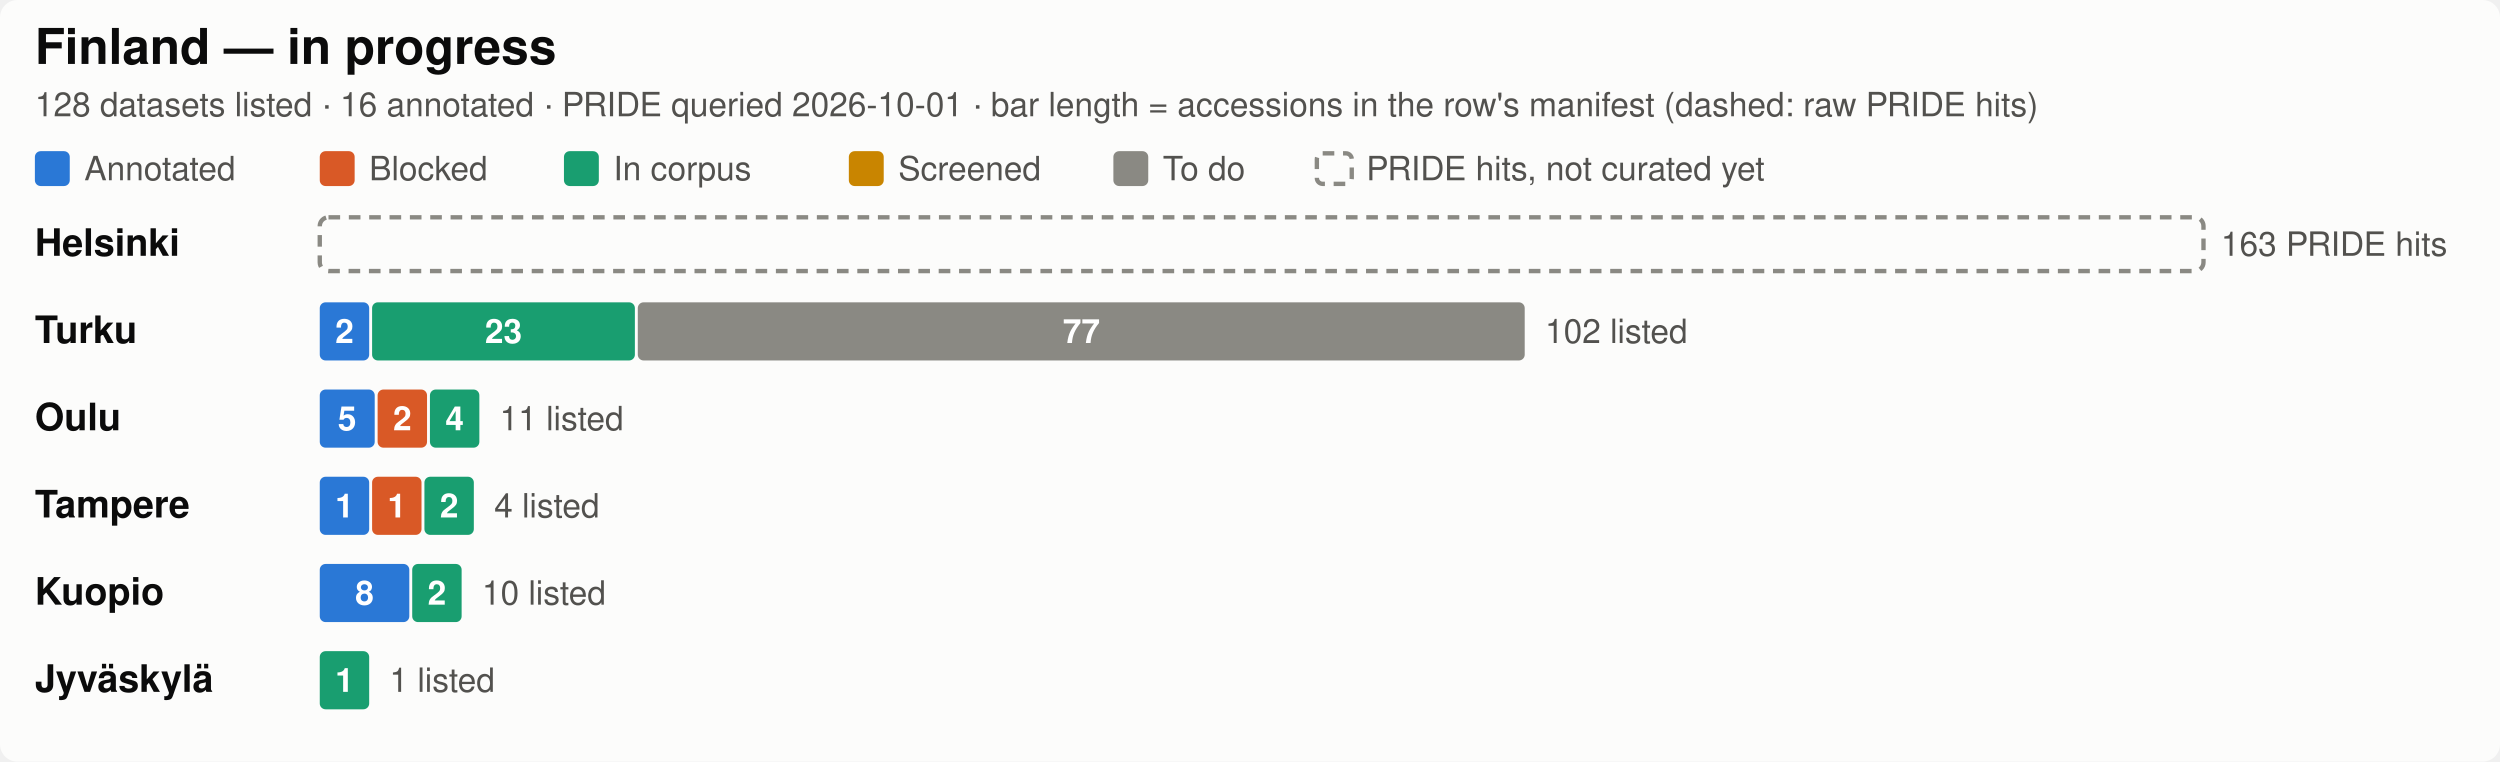
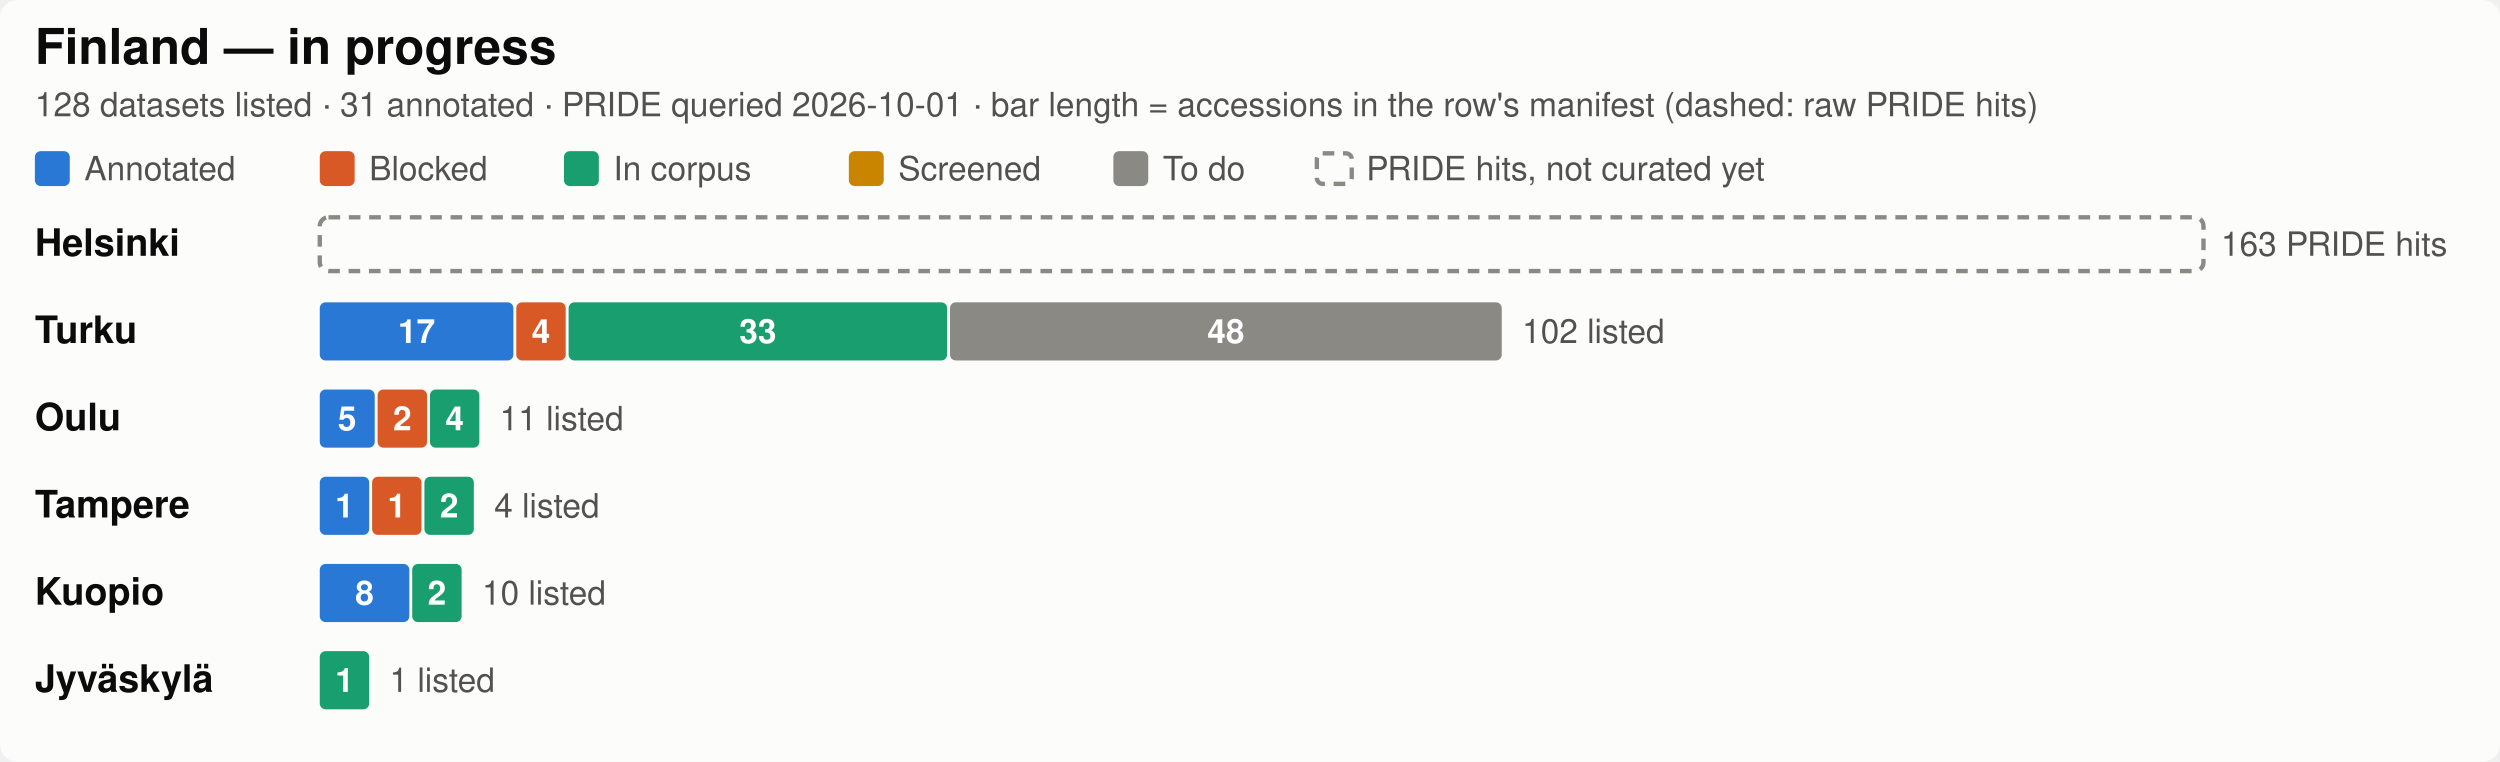
<svg xmlns="http://www.w3.org/2000/svg" width="860" height="262" viewBox="0 0 860 262" role="img" aria-label="Finland SDRF progress by city">
  <style>
  .bg { fill: #fcfcfb; }
  .title { fill: #0b0b0b; font-size: 17px; font-weight: 600; }
  .city { fill: #0b0b0b; font-size: 13px; font-weight: 600; }
  .sub, .legend, .total { fill: #52514e; font-size: 11.5px; }
  .seg { font-size: 11.5px; font-weight: 600; fill: #ffffff; font-variant-numeric: tabular-nums; }
  .uncurated { fill: none; stroke: #8a8983; stroke-width: 1.5; stroke-dasharray: 4 3; }
  text { font-family: -apple-system, "Segoe UI", Helvetica, Arial, sans-serif; }
  .c-annotated { fill: #2a78d6; }
  .c-blocked { fill: #d95926; }
  .c-in_corpus { fill: #199e70; }
  .c-screened { fill: #c98500; }
  .c-todo { fill: #8a8983; }

  @media (prefers-color-scheme: dark) {
    .bg { fill: #1a1a19; }
    .title, .city { fill: #ffffff; }
    .sub, .legend, .total { fill: #c3c2b7; }
    .uncurated { stroke: #8f8e86; }
    .c-annotated { fill: #3987e5; }
    .c-blocked { fill: #d95926; }
    .c-in_corpus { fill: #199e70; }
    .c-screened { fill: #c98500; }
    .c-todo { fill: #6b6a65; }
  }
</style>
  <rect class="bg" width="860" height="262" rx="6" />
  <text class="title" x="12" y="22">Finland — in progress</text>
-   <text class="sub" x="12" y="40">128 datasets listed · 16 annotated · PRIDE queried 2026-10-01 · bar length = accessions in the row's manifest (dashed: raw PRIDE hits)</text>
+   <text class="sub" x="12" y="40">128 datasets listed · 31 annotated · PRIDE queried 2026-10-01 · bar length = accessions in the row's manifest (dashed: raw PRIDE hits)</text>
  <rect class="c-annotated" fill="#2a78d6" x="12" y="52" width="12" height="12" rx="2" />
  <text class="legend" x="29" y="62">Annotated</text>
  <rect class="c-blocked" fill="#d95926" x="110" y="52" width="12" height="12" rx="2" />
  <text class="legend" x="127" y="62">Blocked</text>
  <rect class="c-in_corpus" fill="#199e70" x="194" y="52" width="12" height="12" rx="2" />
  <text class="legend" x="211" y="62">In corpus</text>
  <rect class="c-screened" fill="#c98500" x="292" y="52" width="12" height="12" rx="2" />
  <text class="legend" x="309" y="62">Screened</text>
  <rect class="c-todo" fill="#8a8983" x="383" y="52" width="12" height="12" rx="2" />
  <text class="legend" x="400" y="62">To do</text>
  <rect class="uncurated" fill="none" stroke="#8a8983" x="453" y="52.75" width="12" height="10.5" rx="2" />
  <text class="legend" x="470" y="62">PRIDE hits, not curated yet</text>
  <text class="city" x="12" y="88.0">Helsinki</text>
  <rect class="uncurated" fill="none" stroke="#8a8983" x="110" y="74.75" width="648.0" height="18.5" rx="3" />
  <text class="total" x="764.0" y="88.0">163 PRIDE hits</text>
  <text class="city" x="12" y="118.0">Turku</text>
-   <rect class="c-annotated" fill="#2a78d6" x="110.0" y="104" width="17.0" height="20" rx="2" />
-   <text class="seg" x="118.5" y="118.0" text-anchor="middle">2</text>
-   <rect class="c-in_corpus" fill="#199e70" x="128.0" y="104" width="90.4" height="20" rx="2" />
-   <text class="seg" x="173.2" y="118.0" text-anchor="middle">23</text>
-   <rect class="c-todo" fill="#8a8983" x="219.4" y="104" width="305.1" height="20" rx="2" />
-   <text class="seg" x="372.0" y="118.0" text-anchor="middle">77</text>
-   <text class="total" x="531.5" y="118.0">102 listed</text>
+   <rect class="c-annotated" fill="#2a78d6" x="110.0" y="104" width="66.6" height="20" rx="2" />
+   <text class="seg" x="143.3" y="118.0" text-anchor="middle">17</text>
+   <rect class="c-blocked" fill="#d95926" x="177.6" y="104" width="17.0" height="20" rx="2" />
+   <text class="seg" x="186.1" y="118.0" text-anchor="middle">4</text>
+   <rect class="c-in_corpus" fill="#199e70" x="195.6" y="104" width="130.2" height="20" rx="2" />
+   <text class="seg" x="260.7" y="118.0" text-anchor="middle">33</text>
+   <rect class="c-todo" fill="#8a8983" x="326.8" y="104" width="189.8" height="20" rx="2" />
+   <text class="seg" x="421.7" y="118.0" text-anchor="middle">48</text>
+   <text class="total" x="523.6" y="118.0">102 listed</text>
  <text class="city" x="12" y="148.0">Oulu</text>
  <rect class="c-annotated" fill="#2a78d6" x="110.0" y="134" width="18.9" height="20" rx="2" />
  <text class="seg" x="119.4" y="148.0" text-anchor="middle">5</text>
  <rect class="c-blocked" fill="#d95926" x="129.9" y="134" width="17.0" height="20" rx="2" />
  <text class="seg" x="138.4" y="148.0" text-anchor="middle">2</text>
  <rect class="c-in_corpus" fill="#199e70" x="147.9" y="134" width="17.0" height="20" rx="2" />
  <text class="seg" x="156.4" y="148.0" text-anchor="middle">4</text>
  <text class="total" x="171.9" y="148.0">11 listed</text>
  <text class="city" x="12" y="178.0">Tampere</text>
  <rect class="c-annotated" fill="#2a78d6" x="110.0" y="164" width="17.0" height="20" rx="2" />
  <text class="seg" x="118.5" y="178.0" text-anchor="middle">1</text>
  <rect class="c-blocked" fill="#d95926" x="128.0" y="164" width="17.0" height="20" rx="2" />
  <text class="seg" x="136.5" y="178.0" text-anchor="middle">1</text>
  <rect class="c-in_corpus" fill="#199e70" x="146.0" y="164" width="17.0" height="20" rx="2" />
  <text class="seg" x="154.5" y="178.0" text-anchor="middle">2</text>
  <text class="total" x="170.0" y="178.0">4 listed</text>
  <text class="city" x="12" y="208.0">Kuopio</text>
  <rect class="c-annotated" fill="#2a78d6" x="110.0" y="194" width="30.8" height="20" rx="2" />
  <text class="seg" x="125.4" y="208.0" text-anchor="middle">8</text>
  <rect class="c-in_corpus" fill="#199e70" x="141.8" y="194" width="17.0" height="20" rx="2" />
  <text class="seg" x="150.3" y="208.0" text-anchor="middle">2</text>
  <text class="total" x="165.8" y="208.0">10 listed</text>
  <text class="city" x="12" y="238.0">Jyväskylä</text>
  <rect class="c-in_corpus" fill="#199e70" x="110.0" y="224" width="17.0" height="20" rx="2" />
  <text class="seg" x="118.5" y="238.0" text-anchor="middle">1</text>
  <text class="total" x="134.0" y="238.0">1 listed</text>
</svg>
